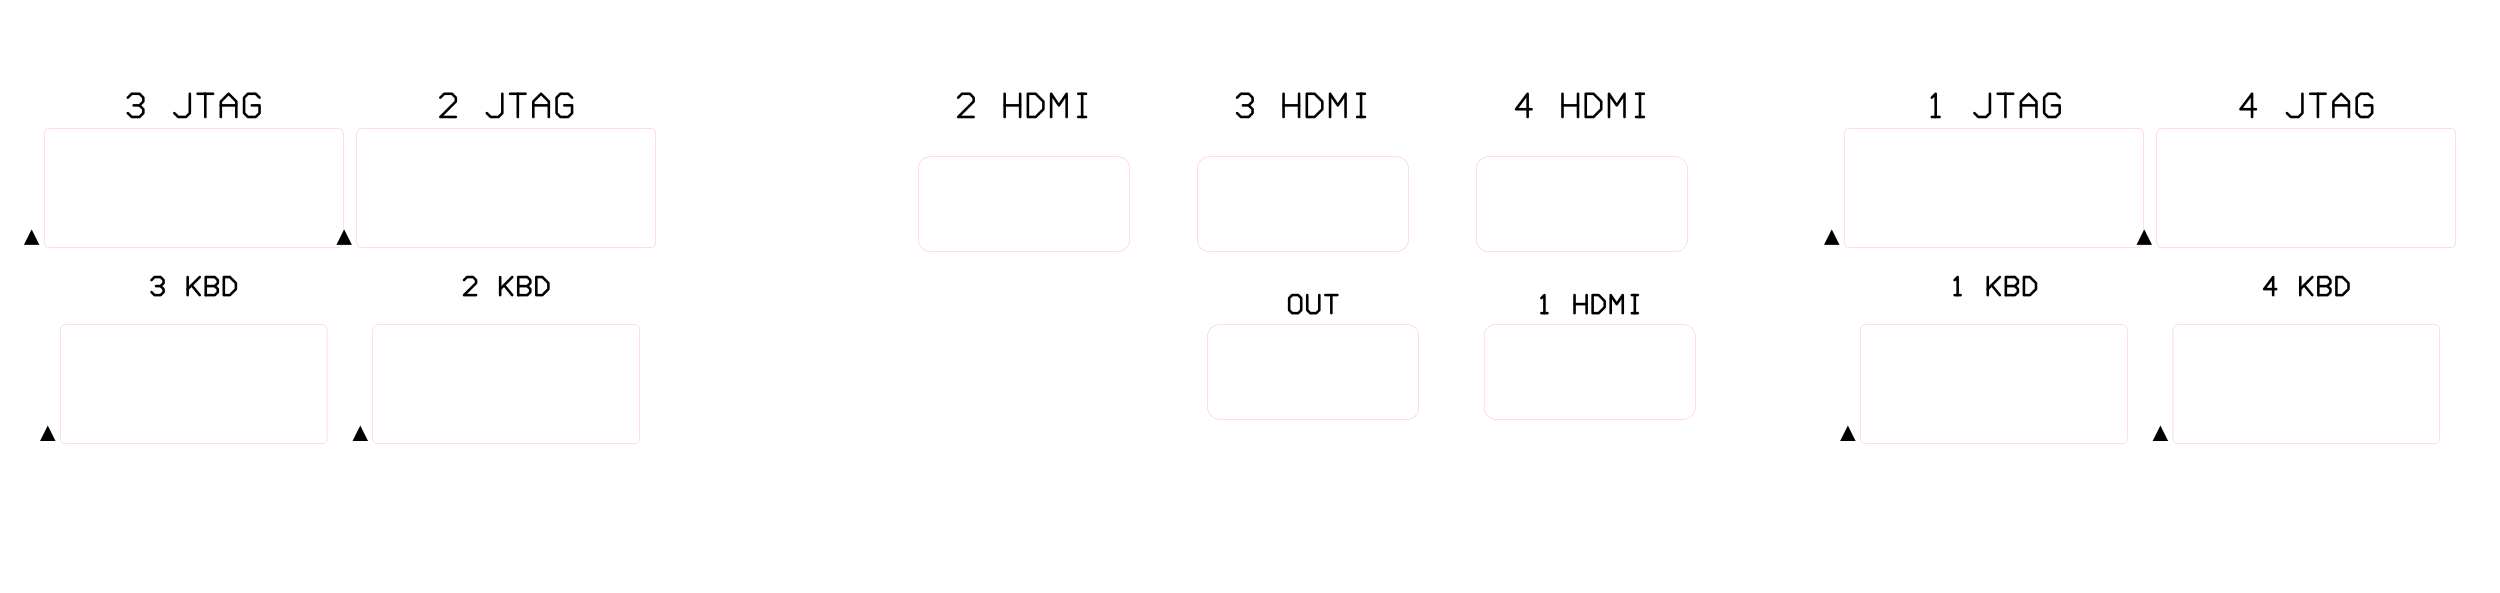
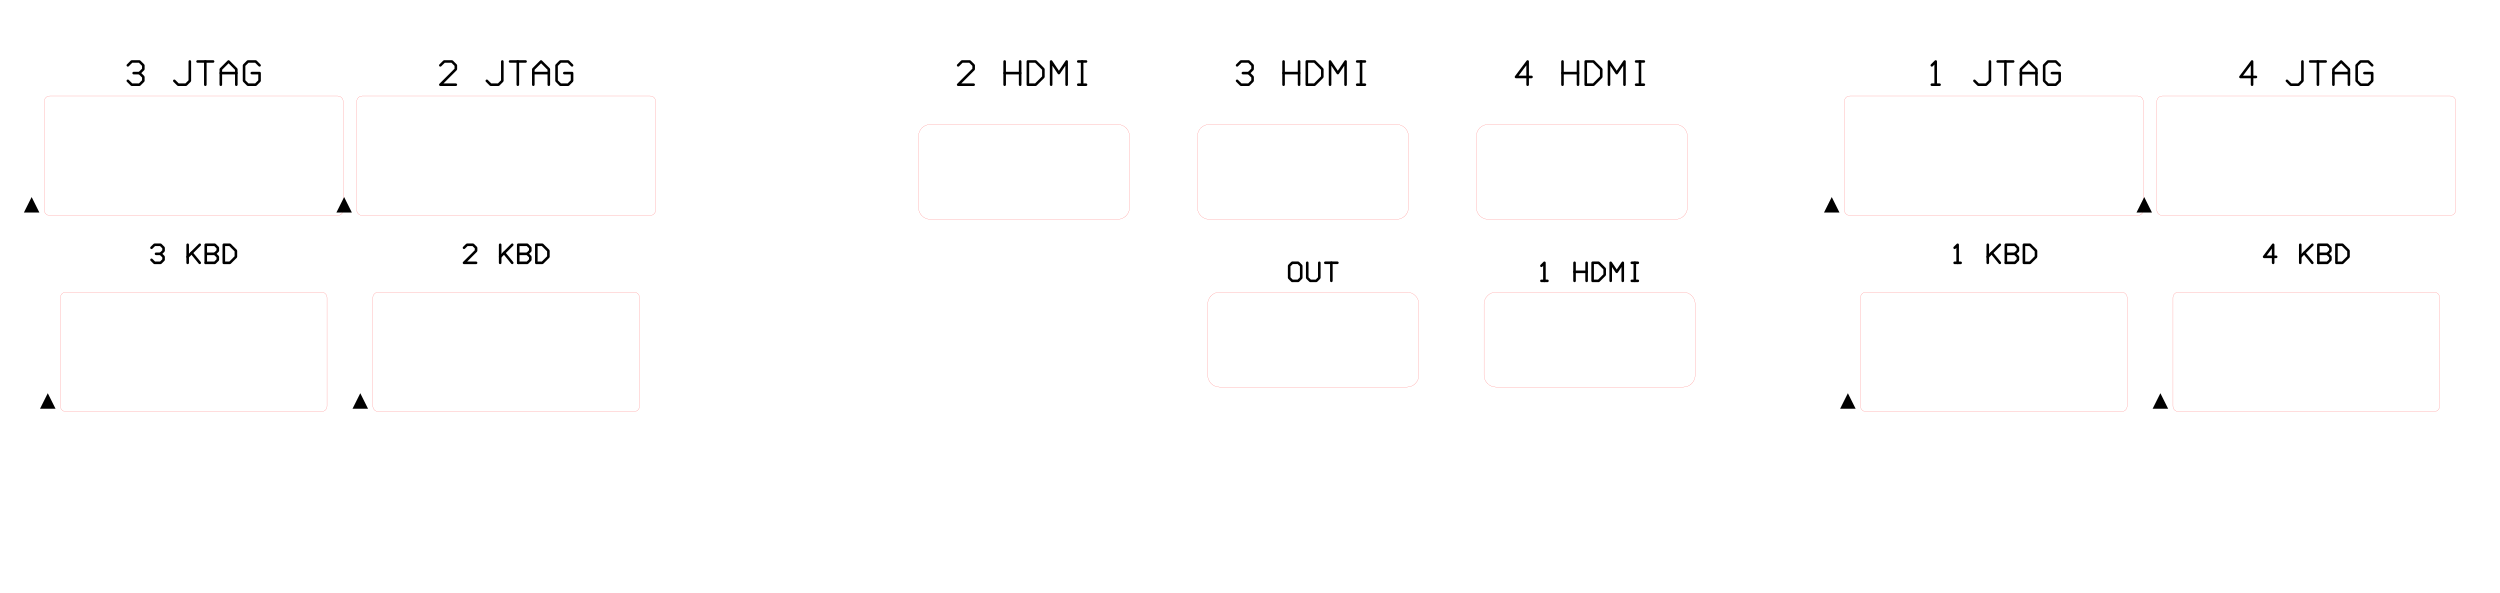
<svg xmlns="http://www.w3.org/2000/svg" width="193.600mm" height="45.900mm" viewBox="0 0 193.600 45.900" version="1.1">
  <g id="cut">
-     <path d="M 72.05,12.135 L 86.55,12.135 A 0.925,0.925 0 0 1 87.475,13.06 L 87.475,18.56 A 0.925,0.925 0 0 1 86.55,19.485 L 72.05,19.485 A 0.925,0.925 0 0 1 71.125,18.56 L 71.125,13.06 A 0.925,0.925 0 0 1 72.05,12.135 Z" style="fill:none;stroke:#ff0000;stroke-width:0.01" />
-     <path d="M 93.65,12.135 L 108.15,12.135 A 0.925,0.925 0 0 1 109.075,13.06 L 109.075,18.56 A 0.925,0.925 0 0 1 108.15,19.485 L 93.65,19.485 A 0.925,0.925 0 0 1 92.725,18.56 L 92.725,13.06 A 0.925,0.925 0 0 1 93.65,12.135 Z" style="fill:none;stroke:#ff0000;stroke-width:0.01" />
-     <path d="M 115.25,12.135 L 129.75,12.135 A 0.925,0.925 0 0 1 130.675,13.06 L 130.675,18.56 A 0.925,0.925 0 0 1 129.75,19.485 L 115.25,19.485 A 0.925,0.925 0 0 1 114.325,18.56 L 114.325,13.06 A 0.925,0.925 0 0 1 115.25,12.135 Z" style="fill:none;stroke:#ff0000;stroke-width:0.01" />
-     <path d="M 143.25,9.935 L 165.55,9.935 A 0.425,0.425 0 0 1 165.975,10.36 L 165.975,18.76 A 0.425,0.425 0 0 1 165.55,19.185 L 143.25,19.185 A 0.425,0.425 0 0 1 142.825,18.76 L 142.825,10.36 A 0.425,0.425 0 0 1 143.25,9.935 Z" style="fill:none;stroke:#ff0000;stroke-width:0.01" />
-     <path d="M 144.5,25.125 L 164.3,25.125 A 0.425,0.425 0 0 1 164.725,25.55 L 164.725,33.95 A 0.425,0.425 0 0 1 164.3,34.375 L 144.5,34.375 A 0.425,0.425 0 0 1 144.075,33.95 L 144.075,25.55 A 0.425,0.425 0 0 1 144.5,25.125 Z" style="fill:none;stroke:#ff0000;stroke-width:0.01" />
-     <path d="M 28.05,9.935 L 50.35,9.935 A 0.425,0.425 0 0 1 50.775,10.36 L 50.775,18.76 A 0.425,0.425 0 0 1 50.35,19.185 L 28.05,19.185 A 0.425,0.425 0 0 1 27.625,18.76 L 27.625,10.36 A 0.425,0.425 0 0 1 28.05,9.935 Z" style="fill:none;stroke:#ff0000;stroke-width:0.01" />
-     <path d="M 29.3,25.125 L 49.1,25.125 A 0.425,0.425 0 0 1 49.525,25.55 L 49.525,33.95 A 0.425,0.425 0 0 1 49.1,34.375 L 29.3,34.375 A 0.425,0.425 0 0 1 28.875,33.95 L 28.875,25.55 A 0.425,0.425 0 0 1 29.3,25.125 Z" style="fill:none;stroke:#ff0000;stroke-width:0.01" />
-     <path d="M 3.85,9.935 L 26.15,9.935 A 0.425,0.425 0 0 1 26.575,10.36 L 26.575,18.76 A 0.425,0.425 0 0 1 26.15,19.185 L 3.85,19.185 A 0.425,0.425 0 0 1 3.425,18.76 L 3.425,10.36 A 0.425,0.425 0 0 1 3.85,9.935 Z" style="fill:none;stroke:#ff0000;stroke-width:0.01" />
-     <path d="M 5.1,25.125 L 24.9,25.125 A 0.425,0.425 0 0 1 25.325,25.55 L 25.325,33.95 A 0.425,0.425 0 0 1 24.9,34.375 L 5.1,34.375 A 0.425,0.425 0 0 1 4.675,33.95 L 4.675,25.55 A 0.425,0.425 0 0 1 5.1,25.125 Z" style="fill:none;stroke:#ff0000;stroke-width:0.01" />
-     <path d="M 167.45,9.935 L 189.75,9.935 A 0.425,0.425 0 0 1 190.175,10.36 L 190.175,18.76 A 0.425,0.425 0 0 1 189.75,19.185 L 167.45,19.185 A 0.425,0.425 0 0 1 167.025,18.76 L 167.025,10.36 A 0.425,0.425 0 0 1 167.45,9.935 Z" style="fill:none;stroke:#ff0000;stroke-width:0.01" />
-     <path d="M 168.7,25.125 L 188.5,25.125 A 0.425,0.425 0 0 1 188.925,25.55 L 188.925,33.95 A 0.425,0.425 0 0 1 188.5,34.375 L 168.7,34.375 A 0.425,0.425 0 0 1 168.275,33.95 L 168.275,25.55 A 0.425,0.425 0 0 1 168.7,25.125 Z" style="fill:none;stroke:#ff0000;stroke-width:0.01" />
-     <path d="M 94.45,25.125 L 108.95,25.125 A 0.925,0.925 0 0 1 109.875,26.05 L 109.875,31.55 A 0.925,0.925 0 0 1 108.95,32.475 L 94.45,32.475 A 0.925,0.925 0 0 1 93.525,31.55 L 93.525,26.05 A 0.925,0.925 0 0 1 94.45,25.125 Z" style="fill:none;stroke:#ff0000;stroke-width:0.01" />
-     <path d="M 115.85,25.125 L 130.35,25.125 A 0.925,0.925 0 0 1 131.275,26.05 L 131.275,31.55 A 0.925,0.925 0 0 1 130.35,32.475 L 115.85,32.475 A 0.925,0.925 0 0 1 114.925,31.55 L 114.925,26.05 A 0.925,0.925 0 0 1 115.85,25.125 Z" style="fill:none;stroke:#ff0000;stroke-width:0.01" />
+     <path d="M 72.05,9.635 L 86.55,9.635 A 0.925,0.925 0 0 1 87.475,10.56 L 87.475,16.06 A 0.925,0.925 0 0 1 86.55,16.985 L 72.05,16.985 A 0.925,0.925 0 0 1 71.125,16.06 L 71.125,10.56 A 0.925,0.925 0 0 1 72.05,9.635 Z" style="fill:none;stroke:#ff0000;stroke-width:0.01" />
+     <path d="M 93.65,9.635 L 108.15,9.635 A 0.925,0.925 0 0 1 109.075,10.56 L 109.075,16.06 A 0.925,0.925 0 0 1 108.15,16.985 L 93.65,16.985 A 0.925,0.925 0 0 1 92.725,16.06 L 92.725,10.56 A 0.925,0.925 0 0 1 93.65,9.635 Z" style="fill:none;stroke:#ff0000;stroke-width:0.01" />
+     <path d="M 115.25,9.635 L 129.75,9.635 A 0.925,0.925 0 0 1 130.675,10.56 L 130.675,16.06 A 0.925,0.925 0 0 1 129.75,16.985 L 115.25,16.985 A 0.925,0.925 0 0 1 114.325,16.06 L 114.325,10.56 A 0.925,0.925 0 0 1 115.25,9.635 Z" style="fill:none;stroke:#ff0000;stroke-width:0.01" />
+     <path d="M 143.25,7.435 L 165.55,7.435 A 0.425,0.425 0 0 1 165.975,7.86 L 165.975,16.26 A 0.425,0.425 0 0 1 165.55,16.685 L 143.25,16.685 A 0.425,0.425 0 0 1 142.825,16.26 L 142.825,7.86 A 0.425,0.425 0 0 1 143.25,7.435 Z" style="fill:none;stroke:#ff0000;stroke-width:0.01" />
+     <path d="M 144.5,22.625 L 164.3,22.625 A 0.425,0.425 0 0 1 164.725,23.05 L 164.725,31.45 A 0.425,0.425 0 0 1 164.3,31.875 L 144.5,31.875 A 0.425,0.425 0 0 1 144.075,31.45 L 144.075,23.05 A 0.425,0.425 0 0 1 144.5,22.625 Z" style="fill:none;stroke:#ff0000;stroke-width:0.01" />
+     <path d="M 28.05,7.435 L 50.35,7.435 A 0.425,0.425 0 0 1 50.775,7.86 L 50.775,16.26 A 0.425,0.425 0 0 1 50.35,16.685 L 28.05,16.685 A 0.425,0.425 0 0 1 27.625,16.26 L 27.625,7.86 A 0.425,0.425 0 0 1 28.05,7.435 Z" style="fill:none;stroke:#ff0000;stroke-width:0.01" />
+     <path d="M 29.3,22.625 L 49.1,22.625 A 0.425,0.425 0 0 1 49.525,23.05 L 49.525,31.45 A 0.425,0.425 0 0 1 49.1,31.875 L 29.3,31.875 A 0.425,0.425 0 0 1 28.875,31.45 L 28.875,23.05 A 0.425,0.425 0 0 1 29.3,22.625 Z" style="fill:none;stroke:#ff0000;stroke-width:0.01" />
+     <path d="M 3.85,7.435 L 26.15,7.435 A 0.425,0.425 0 0 1 26.575,7.86 L 26.575,16.26 A 0.425,0.425 0 0 1 26.15,16.685 L 3.85,16.685 A 0.425,0.425 0 0 1 3.425,16.26 L 3.425,7.86 A 0.425,0.425 0 0 1 3.85,7.435 Z" style="fill:none;stroke:#ff0000;stroke-width:0.01" />
+     <path d="M 5.1,22.625 L 24.9,22.625 A 0.425,0.425 0 0 1 25.325,23.05 L 25.325,31.45 A 0.425,0.425 0 0 1 24.9,31.875 L 5.1,31.875 A 0.425,0.425 0 0 1 4.675,31.45 L 4.675,23.05 A 0.425,0.425 0 0 1 5.1,22.625 Z" style="fill:none;stroke:#ff0000;stroke-width:0.01" />
+     <path d="M 167.45,7.435 L 189.75,7.435 A 0.425,0.425 0 0 1 190.175,7.86 L 190.175,16.26 A 0.425,0.425 0 0 1 189.75,16.685 L 167.45,16.685 A 0.425,0.425 0 0 1 167.025,16.26 L 167.025,7.86 A 0.425,0.425 0 0 1 167.45,7.435 Z" style="fill:none;stroke:#ff0000;stroke-width:0.01" />
+     <path d="M 168.7,22.625 L 188.5,22.625 A 0.425,0.425 0 0 1 188.925,23.05 L 188.925,31.45 A 0.425,0.425 0 0 1 188.5,31.875 L 168.7,31.875 A 0.425,0.425 0 0 1 168.275,31.45 L 168.275,23.05 A 0.425,0.425 0 0 1 168.7,22.625 Z" style="fill:none;stroke:#ff0000;stroke-width:0.01" />
+     <path d="M 94.45,22.625 L 108.95,22.625 A 0.925,0.925 0 0 1 109.875,23.55 L 109.875,29.05 A 0.925,0.925 0 0 1 108.95,29.975 L 94.45,29.975 A 0.925,0.925 0 0 1 93.525,29.05 L 93.525,23.55 A 0.925,0.925 0 0 1 94.45,22.625 Z" style="fill:none;stroke:#ff0000;stroke-width:0.01" />
+     <path d="M 115.85,22.625 L 130.35,22.625 A 0.925,0.925 0 0 1 131.275,23.55 L 131.275,29.05 A 0.925,0.925 0 0 1 130.35,29.975 L 115.85,29.975 A 0.925,0.925 0 0 1 114.925,29.05 L 114.925,23.55 A 0.925,0.925 0 0 1 115.85,22.625 Z" style="fill:none;stroke:#ff0000;stroke-width:0.01" />
  </g>
  <g id="engrave">
-     <path d="M 74.2,7.56 L 74.5,7.26 L 75.1,7.26 L 75.4,7.56 L 75.4,7.86 L 74.2,9.06 L 75.4,9.06" style="fill:none;stroke:#000000;stroke-width:0.2;stroke-linecap:round;stroke-linejoin:round" />
-     <path d="M 77.8,9.06 L 77.8,7.26" style="fill:none;stroke:#000000;stroke-width:0.2;stroke-linecap:round;stroke-linejoin:round" />
-     <path d="M 79,9.06 L 79,7.26" style="fill:none;stroke:#000000;stroke-width:0.2;stroke-linecap:round;stroke-linejoin:round" />
-     <path d="M 77.8,8.16 L 79,8.16" style="fill:none;stroke:#000000;stroke-width:0.2;stroke-linecap:round;stroke-linejoin:round" />
-     <path d="M 79.6,9.06 L 79.6,7.26 L 80.2,7.26 L 80.8,7.86 L 80.8,8.46 L 80.2,9.06 L 79.6,9.06" style="fill:none;stroke:#000000;stroke-width:0.2;stroke-linecap:round;stroke-linejoin:round" />
-     <path d="M 81.4,9.06 L 81.4,7.26 L 82,8.16 L 82.6,7.26 L 82.6,9.06" style="fill:none;stroke:#000000;stroke-width:0.2;stroke-linecap:round;stroke-linejoin:round" />
-     <path d="M 83.5,7.26 L 84.1,7.26" style="fill:none;stroke:#000000;stroke-width:0.2;stroke-linecap:round;stroke-linejoin:round" />
-     <path d="M 83.8,7.26 L 83.8,9.06" style="fill:none;stroke:#000000;stroke-width:0.2;stroke-linecap:round;stroke-linejoin:round" />
-     <path d="M 83.5,9.06 L 84.1,9.06" style="fill:none;stroke:#000000;stroke-width:0.2;stroke-linecap:round;stroke-linejoin:round" />
-     <path d="M 95.8,7.56 L 96.1,7.26 L 96.7,7.26 L 97,7.56 L 97,7.86 L 96.7,8.16 L 97,8.46 L 97,8.76 L 96.7,9.06 L 96.1,9.06 L 95.8,8.76" style="fill:none;stroke:#000000;stroke-width:0.2;stroke-linecap:round;stroke-linejoin:round" />
-     <path d="M 96.25,8.16 L 96.7,8.16" style="fill:none;stroke:#000000;stroke-width:0.2;stroke-linecap:round;stroke-linejoin:round" />
-     <path d="M 99.4,9.06 L 99.4,7.26" style="fill:none;stroke:#000000;stroke-width:0.2;stroke-linecap:round;stroke-linejoin:round" />
-     <path d="M 100.6,9.06 L 100.6,7.26" style="fill:none;stroke:#000000;stroke-width:0.2;stroke-linecap:round;stroke-linejoin:round" />
-     <path d="M 99.4,8.16 L 100.6,8.16" style="fill:none;stroke:#000000;stroke-width:0.2;stroke-linecap:round;stroke-linejoin:round" />
-     <path d="M 101.2,9.06 L 101.2,7.26 L 101.8,7.26 L 102.4,7.86 L 102.4,8.46 L 101.8,9.06 L 101.2,9.06" style="fill:none;stroke:#000000;stroke-width:0.2;stroke-linecap:round;stroke-linejoin:round" />
-     <path d="M 103,9.06 L 103,7.26 L 103.6,8.16 L 104.2,7.26 L 104.2,9.06" style="fill:none;stroke:#000000;stroke-width:0.2;stroke-linecap:round;stroke-linejoin:round" />
-     <path d="M 105.1,7.26 L 105.7,7.26" style="fill:none;stroke:#000000;stroke-width:0.2;stroke-linecap:round;stroke-linejoin:round" />
-     <path d="M 105.4,7.26 L 105.4,9.06" style="fill:none;stroke:#000000;stroke-width:0.2;stroke-linecap:round;stroke-linejoin:round" />
-     <path d="M 105.1,9.06 L 105.7,9.06" style="fill:none;stroke:#000000;stroke-width:0.2;stroke-linecap:round;stroke-linejoin:round" />
-     <path d="M 118.3,9.06 L 118.3,7.26 L 117.4,8.46 L 118.6,8.46" style="fill:none;stroke:#000000;stroke-width:0.2;stroke-linecap:round;stroke-linejoin:round" />
-     <path d="M 121,9.06 L 121,7.26" style="fill:none;stroke:#000000;stroke-width:0.2;stroke-linecap:round;stroke-linejoin:round" />
-     <path d="M 122.2,9.06 L 122.2,7.26" style="fill:none;stroke:#000000;stroke-width:0.2;stroke-linecap:round;stroke-linejoin:round" />
-     <path d="M 121,8.16 L 122.2,8.16" style="fill:none;stroke:#000000;stroke-width:0.2;stroke-linecap:round;stroke-linejoin:round" />
-     <path d="M 122.8,9.06 L 122.8,7.26 L 123.4,7.26 L 124,7.86 L 124,8.46 L 123.4,9.06 L 122.8,9.06" style="fill:none;stroke:#000000;stroke-width:0.2;stroke-linecap:round;stroke-linejoin:round" />
-     <path d="M 124.6,9.06 L 124.6,7.26 L 125.2,8.16 L 125.8,7.26 L 125.8,9.06" style="fill:none;stroke:#000000;stroke-width:0.2;stroke-linecap:round;stroke-linejoin:round" />
-     <path d="M 126.7,7.26 L 127.3,7.26" style="fill:none;stroke:#000000;stroke-width:0.2;stroke-linecap:round;stroke-linejoin:round" />
-     <path d="M 127,7.26 L 127,9.06" style="fill:none;stroke:#000000;stroke-width:0.2;stroke-linecap:round;stroke-linejoin:round" />
-     <path d="M 126.7,9.06 L 127.3,9.06" style="fill:none;stroke:#000000;stroke-width:0.2;stroke-linecap:round;stroke-linejoin:round" />
-     <path d="M 141.25,18.96 L 142.45,18.96 L 141.85,17.76 Z" style="fill:#000000;stroke:none" />
-     <path d="M 149.6,7.56 L 149.9,7.26 L 149.9,9.06" style="fill:none;stroke:#000000;stroke-width:0.2;stroke-linecap:round;stroke-linejoin:round" />
-     <path d="M 149.6,9.06 L 150.2,9.06" style="fill:none;stroke:#000000;stroke-width:0.2;stroke-linecap:round;stroke-linejoin:round" />
-     <path d="M 154.1,7.26 L 154.1,8.76 L 153.8,9.06 L 153.2,9.06 L 152.9,8.76" style="fill:none;stroke:#000000;stroke-width:0.2;stroke-linecap:round;stroke-linejoin:round" />
-     <path d="M 154.7,7.26 L 155.9,7.26" style="fill:none;stroke:#000000;stroke-width:0.2;stroke-linecap:round;stroke-linejoin:round" />
-     <path d="M 155.3,7.26 L 155.3,9.06" style="fill:none;stroke:#000000;stroke-width:0.2;stroke-linecap:round;stroke-linejoin:round" />
-     <path d="M 156.5,9.06 L 156.5,7.86 L 157.1,7.26 L 157.7,7.86 L 157.7,9.06" style="fill:none;stroke:#000000;stroke-width:0.2;stroke-linecap:round;stroke-linejoin:round" />
-     <path d="M 156.5,8.16 L 157.7,8.16" style="fill:none;stroke:#000000;stroke-width:0.2;stroke-linecap:round;stroke-linejoin:round" />
-     <path d="M 159.5,7.56 L 159.2,7.26 L 158.6,7.26 L 158.3,7.56 L 158.3,8.76 L 158.6,9.06 L 159.2,9.06 L 159.5,8.76 L 159.5,8.16 L 158.9,8.16" style="fill:none;stroke:#000000;stroke-width:0.2;stroke-linecap:round;stroke-linejoin:round" />
-     <path d="M 142.5,34.15 L 143.7,34.15 L 143.1,32.95 Z" style="fill:#000000;stroke:none" />
-     <path d="M 151.367,21.688 L 151.6,21.455 L 151.6,22.855" style="fill:none;stroke:#000000;stroke-width:0.2;stroke-linecap:round;stroke-linejoin:round" />
-     <path d="M 151.367,22.855 L 151.833,22.855" style="fill:none;stroke:#000000;stroke-width:0.2;stroke-linecap:round;stroke-linejoin:round" />
-     <path d="M 153.933,22.855 L 153.933,21.455" style="fill:none;stroke:#000000;stroke-width:0.2;stroke-linecap:round;stroke-linejoin:round" />
-     <path d="M 154.867,21.455 L 153.933,22.388" style="fill:none;stroke:#000000;stroke-width:0.2;stroke-linecap:round;stroke-linejoin:round" />
-     <path d="M 154.237,22.085 L 154.867,22.855" style="fill:none;stroke:#000000;stroke-width:0.2;stroke-linecap:round;stroke-linejoin:round" />
-     <path d="M 155.333,22.855 L 155.333,21.455 L 156.033,21.455 L 156.267,21.688 L 156.267,21.922 L 156.033,22.155 L 155.333,22.155" style="fill:none;stroke:#000000;stroke-width:0.2;stroke-linecap:round;stroke-linejoin:round" />
-     <path d="M 156.033,22.155 L 156.267,22.388 L 156.267,22.622 L 156.033,22.855 L 155.333,22.855" style="fill:none;stroke:#000000;stroke-width:0.2;stroke-linecap:round;stroke-linejoin:round" />
-     <path d="M 156.733,22.855 L 156.733,21.455 L 157.2,21.455 L 157.667,21.922 L 157.667,22.388 L 157.2,22.855 L 156.733,22.855" style="fill:none;stroke:#000000;stroke-width:0.2;stroke-linecap:round;stroke-linejoin:round" />
-     <path d="M 26.05,18.96 L 27.25,18.96 L 26.65,17.76 Z" style="fill:#000000;stroke:none" />
-     <path d="M 34.1,7.56 L 34.4,7.26 L 35,7.26 L 35.3,7.56 L 35.3,7.86 L 34.1,9.06 L 35.3,9.06" style="fill:none;stroke:#000000;stroke-width:0.2;stroke-linecap:round;stroke-linejoin:round" />
-     <path d="M 38.9,7.26 L 38.9,8.76 L 38.6,9.06 L 38,9.06 L 37.7,8.76" style="fill:none;stroke:#000000;stroke-width:0.2;stroke-linecap:round;stroke-linejoin:round" />
-     <path d="M 39.5,7.26 L 40.7,7.26" style="fill:none;stroke:#000000;stroke-width:0.2;stroke-linecap:round;stroke-linejoin:round" />
-     <path d="M 40.1,7.26 L 40.1,9.06" style="fill:none;stroke:#000000;stroke-width:0.2;stroke-linecap:round;stroke-linejoin:round" />
-     <path d="M 41.3,9.06 L 41.3,7.86 L 41.9,7.26 L 42.5,7.86 L 42.5,9.06" style="fill:none;stroke:#000000;stroke-width:0.2;stroke-linecap:round;stroke-linejoin:round" />
-     <path d="M 41.3,8.16 L 42.5,8.16" style="fill:none;stroke:#000000;stroke-width:0.2;stroke-linecap:round;stroke-linejoin:round" />
-     <path d="M 44.3,7.56 L 44,7.26 L 43.4,7.26 L 43.1,7.56 L 43.1,8.76 L 43.4,9.06 L 44,9.06 L 44.3,8.76 L 44.3,8.16 L 43.7,8.16" style="fill:none;stroke:#000000;stroke-width:0.2;stroke-linecap:round;stroke-linejoin:round" />
-     <path d="M 27.3,34.15 L 28.5,34.15 L 27.9,32.95 Z" style="fill:#000000;stroke:none" />
-     <path d="M 35.933,21.688 L 36.167,21.455 L 36.633,21.455 L 36.867,21.688 L 36.867,21.922 L 35.933,22.855 L 36.867,22.855" style="fill:none;stroke:#000000;stroke-width:0.2;stroke-linecap:round;stroke-linejoin:round" />
-     <path d="M 38.733,22.855 L 38.733,21.455" style="fill:none;stroke:#000000;stroke-width:0.2;stroke-linecap:round;stroke-linejoin:round" />
-     <path d="M 39.667,21.455 L 38.733,22.388" style="fill:none;stroke:#000000;stroke-width:0.2;stroke-linecap:round;stroke-linejoin:round" />
-     <path d="M 39.037,22.085 L 39.667,22.855" style="fill:none;stroke:#000000;stroke-width:0.2;stroke-linecap:round;stroke-linejoin:round" />
-     <path d="M 40.133,22.855 L 40.133,21.455 L 40.833,21.455 L 41.067,21.688 L 41.067,21.922 L 40.833,22.155 L 40.133,22.155" style="fill:none;stroke:#000000;stroke-width:0.2;stroke-linecap:round;stroke-linejoin:round" />
-     <path d="M 40.833,22.155 L 41.067,22.388 L 41.067,22.622 L 40.833,22.855 L 40.133,22.855" style="fill:none;stroke:#000000;stroke-width:0.2;stroke-linecap:round;stroke-linejoin:round" />
-     <path d="M 41.533,22.855 L 41.533,21.455 L 42,21.455 L 42.467,21.922 L 42.467,22.388 L 42,22.855 L 41.533,22.855" style="fill:none;stroke:#000000;stroke-width:0.2;stroke-linecap:round;stroke-linejoin:round" />
-     <path d="M 1.85,18.96 L 3.05,18.96 L 2.45,17.76 Z" style="fill:#000000;stroke:none" />
-     <path d="M 9.9,7.56 L 10.2,7.26 L 10.8,7.26 L 11.1,7.56 L 11.1,7.86 L 10.8,8.16 L 11.1,8.46 L 11.1,8.76 L 10.8,9.06 L 10.2,9.06 L 9.9,8.76" style="fill:none;stroke:#000000;stroke-width:0.2;stroke-linecap:round;stroke-linejoin:round" />
-     <path d="M 10.35,8.16 L 10.8,8.16" style="fill:none;stroke:#000000;stroke-width:0.2;stroke-linecap:round;stroke-linejoin:round" />
-     <path d="M 14.7,7.26 L 14.7,8.76 L 14.4,9.06 L 13.8,9.06 L 13.5,8.76" style="fill:none;stroke:#000000;stroke-width:0.2;stroke-linecap:round;stroke-linejoin:round" />
-     <path d="M 15.3,7.26 L 16.5,7.26" style="fill:none;stroke:#000000;stroke-width:0.2;stroke-linecap:round;stroke-linejoin:round" />
-     <path d="M 15.9,7.26 L 15.9,9.06" style="fill:none;stroke:#000000;stroke-width:0.2;stroke-linecap:round;stroke-linejoin:round" />
-     <path d="M 17.1,9.06 L 17.1,7.86 L 17.7,7.26 L 18.3,7.86 L 18.3,9.06" style="fill:none;stroke:#000000;stroke-width:0.2;stroke-linecap:round;stroke-linejoin:round" />
-     <path d="M 17.1,8.16 L 18.3,8.16" style="fill:none;stroke:#000000;stroke-width:0.2;stroke-linecap:round;stroke-linejoin:round" />
-     <path d="M 20.1,7.56 L 19.8,7.26 L 19.2,7.26 L 18.9,7.56 L 18.9,8.76 L 19.2,9.06 L 19.8,9.06 L 20.1,8.76 L 20.1,8.16 L 19.5,8.16" style="fill:none;stroke:#000000;stroke-width:0.2;stroke-linecap:round;stroke-linejoin:round" />
-     <path d="M 3.1,34.15 L 4.3,34.15 L 3.7,32.95 Z" style="fill:#000000;stroke:none" />
-     <path d="M 11.733,21.688 L 11.967,21.455 L 12.433,21.455 L 12.667,21.688 L 12.667,21.922 L 12.433,22.155 L 12.667,22.388 L 12.667,22.622 L 12.433,22.855 L 11.967,22.855 L 11.733,22.622" style="fill:none;stroke:#000000;stroke-width:0.2;stroke-linecap:round;stroke-linejoin:round" />
-     <path d="M 12.083,22.155 L 12.433,22.155" style="fill:none;stroke:#000000;stroke-width:0.2;stroke-linecap:round;stroke-linejoin:round" />
-     <path d="M 14.533,22.855 L 14.533,21.455" style="fill:none;stroke:#000000;stroke-width:0.2;stroke-linecap:round;stroke-linejoin:round" />
-     <path d="M 15.467,21.455 L 14.533,22.388" style="fill:none;stroke:#000000;stroke-width:0.2;stroke-linecap:round;stroke-linejoin:round" />
-     <path d="M 14.837,22.085 L 15.467,22.855" style="fill:none;stroke:#000000;stroke-width:0.2;stroke-linecap:round;stroke-linejoin:round" />
-     <path d="M 15.933,22.855 L 15.933,21.455 L 16.633,21.455 L 16.867,21.688 L 16.867,21.922 L 16.633,22.155 L 15.933,22.155" style="fill:none;stroke:#000000;stroke-width:0.2;stroke-linecap:round;stroke-linejoin:round" />
-     <path d="M 16.633,22.155 L 16.867,22.388 L 16.867,22.622 L 16.633,22.855 L 15.933,22.855" style="fill:none;stroke:#000000;stroke-width:0.2;stroke-linecap:round;stroke-linejoin:round" />
-     <path d="M 17.333,22.855 L 17.333,21.455 L 17.8,21.455 L 18.267,21.922 L 18.267,22.388 L 17.8,22.855 L 17.333,22.855" style="fill:none;stroke:#000000;stroke-width:0.2;stroke-linecap:round;stroke-linejoin:round" />
-     <path d="M 165.45,18.96 L 166.65,18.96 L 166.05,17.76 Z" style="fill:#000000;stroke:none" />
-     <path d="M 174.4,9.06 L 174.4,7.26 L 173.5,8.46 L 174.7,8.46" style="fill:none;stroke:#000000;stroke-width:0.2;stroke-linecap:round;stroke-linejoin:round" />
-     <path d="M 178.3,7.26 L 178.3,8.76 L 178,9.06 L 177.4,9.06 L 177.1,8.76" style="fill:none;stroke:#000000;stroke-width:0.2;stroke-linecap:round;stroke-linejoin:round" />
-     <path d="M 178.9,7.26 L 180.1,7.26" style="fill:none;stroke:#000000;stroke-width:0.2;stroke-linecap:round;stroke-linejoin:round" />
-     <path d="M 179.5,7.26 L 179.5,9.06" style="fill:none;stroke:#000000;stroke-width:0.2;stroke-linecap:round;stroke-linejoin:round" />
-     <path d="M 180.7,9.06 L 180.7,7.86 L 181.3,7.26 L 181.9,7.86 L 181.9,9.06" style="fill:none;stroke:#000000;stroke-width:0.2;stroke-linecap:round;stroke-linejoin:round" />
-     <path d="M 180.7,8.16 L 181.9,8.16" style="fill:none;stroke:#000000;stroke-width:0.2;stroke-linecap:round;stroke-linejoin:round" />
-     <path d="M 183.7,7.56 L 183.4,7.26 L 182.8,7.26 L 182.5,7.56 L 182.5,8.76 L 182.8,9.06 L 183.4,9.06 L 183.7,8.76 L 183.7,8.16 L 183.1,8.16" style="fill:none;stroke:#000000;stroke-width:0.2;stroke-linecap:round;stroke-linejoin:round" />
-     <path d="M 166.7,34.15 L 167.9,34.15 L 167.3,32.95 Z" style="fill:#000000;stroke:none" />
-     <path d="M 176.033,22.855 L 176.033,21.455 L 175.333,22.388 L 176.267,22.388" style="fill:none;stroke:#000000;stroke-width:0.2;stroke-linecap:round;stroke-linejoin:round" />
-     <path d="M 178.133,22.855 L 178.133,21.455" style="fill:none;stroke:#000000;stroke-width:0.2;stroke-linecap:round;stroke-linejoin:round" />
-     <path d="M 179.067,21.455 L 178.133,22.388" style="fill:none;stroke:#000000;stroke-width:0.2;stroke-linecap:round;stroke-linejoin:round" />
-     <path d="M 178.437,22.085 L 179.067,22.855" style="fill:none;stroke:#000000;stroke-width:0.2;stroke-linecap:round;stroke-linejoin:round" />
-     <path d="M 179.533,22.855 L 179.533,21.455 L 180.233,21.455 L 180.467,21.688 L 180.467,21.922 L 180.233,22.155 L 179.533,22.155" style="fill:none;stroke:#000000;stroke-width:0.2;stroke-linecap:round;stroke-linejoin:round" />
-     <path d="M 180.233,22.155 L 180.467,22.388 L 180.467,22.622 L 180.233,22.855 L 179.533,22.855" style="fill:none;stroke:#000000;stroke-width:0.2;stroke-linecap:round;stroke-linejoin:round" />
-     <path d="M 180.933,22.855 L 180.933,21.455 L 181.4,21.455 L 181.867,21.922 L 181.867,22.388 L 181.4,22.855 L 180.933,22.855" style="fill:none;stroke:#000000;stroke-width:0.2;stroke-linecap:round;stroke-linejoin:round" />
-     <path d="M 100.067,24.25 L 99.833,24.017 L 99.833,23.083 L 100.067,22.85 L 100.533,22.85 L 100.767,23.083 L 100.767,24.017 L 100.533,24.25 L 100.067,24.25" style="fill:none;stroke:#000000;stroke-width:0.2;stroke-linecap:round;stroke-linejoin:round" />
-     <path d="M 101.233,22.85 L 101.233,24.017 L 101.467,24.25 L 101.933,24.25 L 102.167,24.017 L 102.167,22.85" style="fill:none;stroke:#000000;stroke-width:0.2;stroke-linecap:round;stroke-linejoin:round" />
-     <path d="M 102.633,22.85 L 103.567,22.85" style="fill:none;stroke:#000000;stroke-width:0.2;stroke-linecap:round;stroke-linejoin:round" />
-     <path d="M 103.1,22.85 L 103.1,24.25" style="fill:none;stroke:#000000;stroke-width:0.2;stroke-linecap:round;stroke-linejoin:round" />
-     <path d="M 119.367,23.083 L 119.6,22.85 L 119.6,24.25" style="fill:none;stroke:#000000;stroke-width:0.2;stroke-linecap:round;stroke-linejoin:round" />
-     <path d="M 119.367,24.25 L 119.833,24.25" style="fill:none;stroke:#000000;stroke-width:0.2;stroke-linecap:round;stroke-linejoin:round" />
-     <path d="M 121.933,24.25 L 121.933,22.85" style="fill:none;stroke:#000000;stroke-width:0.2;stroke-linecap:round;stroke-linejoin:round" />
-     <path d="M 122.867,24.25 L 122.867,22.85" style="fill:none;stroke:#000000;stroke-width:0.2;stroke-linecap:round;stroke-linejoin:round" />
-     <path d="M 121.933,23.55 L 122.867,23.55" style="fill:none;stroke:#000000;stroke-width:0.2;stroke-linecap:round;stroke-linejoin:round" />
-     <path d="M 123.333,24.25 L 123.333,22.85 L 123.8,22.85 L 124.267,23.317 L 124.267,23.783 L 123.8,24.25 L 123.333,24.25" style="fill:none;stroke:#000000;stroke-width:0.2;stroke-linecap:round;stroke-linejoin:round" />
-     <path d="M 124.733,24.25 L 124.733,22.85 L 125.2,23.55 L 125.667,22.85 L 125.667,24.25" style="fill:none;stroke:#000000;stroke-width:0.2;stroke-linecap:round;stroke-linejoin:round" />
-     <path d="M 126.367,22.85 L 126.833,22.85" style="fill:none;stroke:#000000;stroke-width:0.2;stroke-linecap:round;stroke-linejoin:round" />
-     <path d="M 126.6,22.85 L 126.6,24.25" style="fill:none;stroke:#000000;stroke-width:0.2;stroke-linecap:round;stroke-linejoin:round" />
-     <path d="M 126.367,24.25 L 126.833,24.25" style="fill:none;stroke:#000000;stroke-width:0.2;stroke-linecap:round;stroke-linejoin:round" />
+     <path d="M 74.2,5.06 L 74.5,4.76 L 75.1,4.76 L 75.4,5.06 L 75.4,5.36 L 74.2,6.56 L 75.4,6.56" style="fill:none;stroke:#000000;stroke-width:0.2;stroke-linecap:round;stroke-linejoin:round" />
+     <path d="M 77.8,6.56 L 77.8,4.76" style="fill:none;stroke:#000000;stroke-width:0.2;stroke-linecap:round;stroke-linejoin:round" />
+     <path d="M 79,6.56 L 79,4.76" style="fill:none;stroke:#000000;stroke-width:0.2;stroke-linecap:round;stroke-linejoin:round" />
+     <path d="M 77.8,5.66 L 79,5.66" style="fill:none;stroke:#000000;stroke-width:0.2;stroke-linecap:round;stroke-linejoin:round" />
+     <path d="M 79.6,6.56 L 79.6,4.76 L 80.2,4.76 L 80.8,5.36 L 80.8,5.96 L 80.2,6.56 L 79.6,6.56" style="fill:none;stroke:#000000;stroke-width:0.2;stroke-linecap:round;stroke-linejoin:round" />
+     <path d="M 81.4,6.56 L 81.4,4.76 L 82,5.66 L 82.6,4.76 L 82.6,6.56" style="fill:none;stroke:#000000;stroke-width:0.2;stroke-linecap:round;stroke-linejoin:round" />
+     <path d="M 83.5,4.76 L 84.1,4.76" style="fill:none;stroke:#000000;stroke-width:0.2;stroke-linecap:round;stroke-linejoin:round" />
+     <path d="M 83.8,4.76 L 83.8,6.56" style="fill:none;stroke:#000000;stroke-width:0.2;stroke-linecap:round;stroke-linejoin:round" />
+     <path d="M 83.5,6.56 L 84.1,6.56" style="fill:none;stroke:#000000;stroke-width:0.2;stroke-linecap:round;stroke-linejoin:round" />
+     <path d="M 95.8,5.06 L 96.1,4.76 L 96.7,4.76 L 97,5.06 L 97,5.36 L 96.7,5.66 L 97,5.96 L 97,6.26 L 96.7,6.56 L 96.1,6.56 L 95.8,6.26" style="fill:none;stroke:#000000;stroke-width:0.2;stroke-linecap:round;stroke-linejoin:round" />
+     <path d="M 96.25,5.66 L 96.7,5.66" style="fill:none;stroke:#000000;stroke-width:0.2;stroke-linecap:round;stroke-linejoin:round" />
+     <path d="M 99.4,6.56 L 99.4,4.76" style="fill:none;stroke:#000000;stroke-width:0.2;stroke-linecap:round;stroke-linejoin:round" />
+     <path d="M 100.6,6.56 L 100.6,4.76" style="fill:none;stroke:#000000;stroke-width:0.2;stroke-linecap:round;stroke-linejoin:round" />
+     <path d="M 99.4,5.66 L 100.6,5.66" style="fill:none;stroke:#000000;stroke-width:0.2;stroke-linecap:round;stroke-linejoin:round" />
+     <path d="M 101.2,6.56 L 101.2,4.76 L 101.8,4.76 L 102.4,5.36 L 102.4,5.96 L 101.8,6.56 L 101.2,6.56" style="fill:none;stroke:#000000;stroke-width:0.2;stroke-linecap:round;stroke-linejoin:round" />
+     <path d="M 103,6.56 L 103,4.76 L 103.6,5.66 L 104.2,4.76 L 104.2,6.56" style="fill:none;stroke:#000000;stroke-width:0.2;stroke-linecap:round;stroke-linejoin:round" />
+     <path d="M 105.1,4.76 L 105.7,4.76" style="fill:none;stroke:#000000;stroke-width:0.2;stroke-linecap:round;stroke-linejoin:round" />
+     <path d="M 105.4,4.76 L 105.4,6.56" style="fill:none;stroke:#000000;stroke-width:0.2;stroke-linecap:round;stroke-linejoin:round" />
+     <path d="M 105.1,6.56 L 105.7,6.56" style="fill:none;stroke:#000000;stroke-width:0.2;stroke-linecap:round;stroke-linejoin:round" />
+     <path d="M 118.3,6.56 L 118.3,4.76 L 117.4,5.96 L 118.6,5.96" style="fill:none;stroke:#000000;stroke-width:0.2;stroke-linecap:round;stroke-linejoin:round" />
+     <path d="M 121,6.56 L 121,4.76" style="fill:none;stroke:#000000;stroke-width:0.2;stroke-linecap:round;stroke-linejoin:round" />
+     <path d="M 122.2,6.56 L 122.2,4.76" style="fill:none;stroke:#000000;stroke-width:0.2;stroke-linecap:round;stroke-linejoin:round" />
+     <path d="M 121,5.66 L 122.2,5.66" style="fill:none;stroke:#000000;stroke-width:0.2;stroke-linecap:round;stroke-linejoin:round" />
+     <path d="M 122.8,6.56 L 122.8,4.76 L 123.4,4.76 L 124,5.36 L 124,5.96 L 123.4,6.56 L 122.8,6.56" style="fill:none;stroke:#000000;stroke-width:0.2;stroke-linecap:round;stroke-linejoin:round" />
+     <path d="M 124.6,6.56 L 124.6,4.76 L 125.2,5.66 L 125.8,4.76 L 125.8,6.56" style="fill:none;stroke:#000000;stroke-width:0.2;stroke-linecap:round;stroke-linejoin:round" />
+     <path d="M 126.7,4.76 L 127.3,4.76" style="fill:none;stroke:#000000;stroke-width:0.2;stroke-linecap:round;stroke-linejoin:round" />
+     <path d="M 127,4.76 L 127,6.56" style="fill:none;stroke:#000000;stroke-width:0.2;stroke-linecap:round;stroke-linejoin:round" />
+     <path d="M 126.7,6.56 L 127.3,6.56" style="fill:none;stroke:#000000;stroke-width:0.2;stroke-linecap:round;stroke-linejoin:round" />
+     <path d="M 141.25,16.46 L 142.45,16.46 L 141.85,15.26 Z" style="fill:#000000;stroke:none" />
+     <path d="M 149.6,5.06 L 149.9,4.76 L 149.9,6.56" style="fill:none;stroke:#000000;stroke-width:0.2;stroke-linecap:round;stroke-linejoin:round" />
+     <path d="M 149.6,6.56 L 150.2,6.56" style="fill:none;stroke:#000000;stroke-width:0.2;stroke-linecap:round;stroke-linejoin:round" />
+     <path d="M 154.1,4.76 L 154.1,6.26 L 153.8,6.56 L 153.2,6.56 L 152.9,6.26" style="fill:none;stroke:#000000;stroke-width:0.2;stroke-linecap:round;stroke-linejoin:round" />
+     <path d="M 154.7,4.76 L 155.9,4.76" style="fill:none;stroke:#000000;stroke-width:0.2;stroke-linecap:round;stroke-linejoin:round" />
+     <path d="M 155.3,4.76 L 155.3,6.56" style="fill:none;stroke:#000000;stroke-width:0.2;stroke-linecap:round;stroke-linejoin:round" />
+     <path d="M 156.5,6.56 L 156.5,5.36 L 157.1,4.76 L 157.7,5.36 L 157.7,6.56" style="fill:none;stroke:#000000;stroke-width:0.2;stroke-linecap:round;stroke-linejoin:round" />
+     <path d="M 156.5,5.66 L 157.7,5.66" style="fill:none;stroke:#000000;stroke-width:0.2;stroke-linecap:round;stroke-linejoin:round" />
+     <path d="M 159.5,5.06 L 159.2,4.76 L 158.6,4.76 L 158.3,5.06 L 158.3,6.26 L 158.6,6.56 L 159.2,6.56 L 159.5,6.26 L 159.5,5.66 L 158.9,5.66" style="fill:none;stroke:#000000;stroke-width:0.2;stroke-linecap:round;stroke-linejoin:round" />
+     <path d="M 142.5,31.65 L 143.7,31.65 L 143.1,30.45 Z" style="fill:#000000;stroke:none" />
+     <path d="M 151.367,19.188 L 151.6,18.955 L 151.6,20.355" style="fill:none;stroke:#000000;stroke-width:0.2;stroke-linecap:round;stroke-linejoin:round" />
+     <path d="M 151.367,20.355 L 151.833,20.355" style="fill:none;stroke:#000000;stroke-width:0.2;stroke-linecap:round;stroke-linejoin:round" />
+     <path d="M 153.933,20.355 L 153.933,18.955" style="fill:none;stroke:#000000;stroke-width:0.2;stroke-linecap:round;stroke-linejoin:round" />
+     <path d="M 154.867,18.955 L 153.933,19.888" style="fill:none;stroke:#000000;stroke-width:0.2;stroke-linecap:round;stroke-linejoin:round" />
+     <path d="M 154.237,19.585 L 154.867,20.355" style="fill:none;stroke:#000000;stroke-width:0.2;stroke-linecap:round;stroke-linejoin:round" />
+     <path d="M 155.333,20.355 L 155.333,18.955 L 156.033,18.955 L 156.267,19.188 L 156.267,19.422 L 156.033,19.655 L 155.333,19.655" style="fill:none;stroke:#000000;stroke-width:0.2;stroke-linecap:round;stroke-linejoin:round" />
+     <path d="M 156.033,19.655 L 156.267,19.888 L 156.267,20.122 L 156.033,20.355 L 155.333,20.355" style="fill:none;stroke:#000000;stroke-width:0.2;stroke-linecap:round;stroke-linejoin:round" />
+     <path d="M 156.733,20.355 L 156.733,18.955 L 157.2,18.955 L 157.667,19.422 L 157.667,19.888 L 157.2,20.355 L 156.733,20.355" style="fill:none;stroke:#000000;stroke-width:0.2;stroke-linecap:round;stroke-linejoin:round" />
+     <path d="M 26.05,16.46 L 27.25,16.46 L 26.65,15.26 Z" style="fill:#000000;stroke:none" />
+     <path d="M 34.1,5.06 L 34.4,4.76 L 35,4.76 L 35.3,5.06 L 35.3,5.36 L 34.1,6.56 L 35.3,6.56" style="fill:none;stroke:#000000;stroke-width:0.2;stroke-linecap:round;stroke-linejoin:round" />
+     <path d="M 38.9,4.76 L 38.9,6.26 L 38.6,6.56 L 38,6.56 L 37.7,6.26" style="fill:none;stroke:#000000;stroke-width:0.2;stroke-linecap:round;stroke-linejoin:round" />
+     <path d="M 39.5,4.76 L 40.7,4.76" style="fill:none;stroke:#000000;stroke-width:0.2;stroke-linecap:round;stroke-linejoin:round" />
+     <path d="M 40.1,4.76 L 40.1,6.56" style="fill:none;stroke:#000000;stroke-width:0.2;stroke-linecap:round;stroke-linejoin:round" />
+     <path d="M 41.3,6.56 L 41.3,5.36 L 41.9,4.76 L 42.5,5.36 L 42.5,6.56" style="fill:none;stroke:#000000;stroke-width:0.2;stroke-linecap:round;stroke-linejoin:round" />
+     <path d="M 41.3,5.66 L 42.5,5.66" style="fill:none;stroke:#000000;stroke-width:0.2;stroke-linecap:round;stroke-linejoin:round" />
+     <path d="M 44.3,5.06 L 44,4.76 L 43.4,4.76 L 43.1,5.06 L 43.1,6.26 L 43.4,6.56 L 44,6.56 L 44.3,6.26 L 44.3,5.66 L 43.7,5.66" style="fill:none;stroke:#000000;stroke-width:0.2;stroke-linecap:round;stroke-linejoin:round" />
+     <path d="M 27.3,31.65 L 28.5,31.65 L 27.9,30.45 Z" style="fill:#000000;stroke:none" />
+     <path d="M 35.933,19.188 L 36.167,18.955 L 36.633,18.955 L 36.867,19.188 L 36.867,19.422 L 35.933,20.355 L 36.867,20.355" style="fill:none;stroke:#000000;stroke-width:0.2;stroke-linecap:round;stroke-linejoin:round" />
+     <path d="M 38.733,20.355 L 38.733,18.955" style="fill:none;stroke:#000000;stroke-width:0.2;stroke-linecap:round;stroke-linejoin:round" />
+     <path d="M 39.667,18.955 L 38.733,19.888" style="fill:none;stroke:#000000;stroke-width:0.2;stroke-linecap:round;stroke-linejoin:round" />
+     <path d="M 39.037,19.585 L 39.667,20.355" style="fill:none;stroke:#000000;stroke-width:0.2;stroke-linecap:round;stroke-linejoin:round" />
+     <path d="M 40.133,20.355 L 40.133,18.955 L 40.833,18.955 L 41.067,19.188 L 41.067,19.422 L 40.833,19.655 L 40.133,19.655" style="fill:none;stroke:#000000;stroke-width:0.2;stroke-linecap:round;stroke-linejoin:round" />
+     <path d="M 40.833,19.655 L 41.067,19.888 L 41.067,20.122 L 40.833,20.355 L 40.133,20.355" style="fill:none;stroke:#000000;stroke-width:0.2;stroke-linecap:round;stroke-linejoin:round" />
+     <path d="M 41.533,20.355 L 41.533,18.955 L 42,18.955 L 42.467,19.422 L 42.467,19.888 L 42,20.355 L 41.533,20.355" style="fill:none;stroke:#000000;stroke-width:0.2;stroke-linecap:round;stroke-linejoin:round" />
+     <path d="M 1.85,16.46 L 3.05,16.46 L 2.45,15.26 Z" style="fill:#000000;stroke:none" />
+     <path d="M 9.9,5.06 L 10.2,4.76 L 10.8,4.76 L 11.1,5.06 L 11.1,5.36 L 10.8,5.66 L 11.1,5.96 L 11.1,6.26 L 10.8,6.56 L 10.2,6.56 L 9.9,6.26" style="fill:none;stroke:#000000;stroke-width:0.2;stroke-linecap:round;stroke-linejoin:round" />
+     <path d="M 10.35,5.66 L 10.8,5.66" style="fill:none;stroke:#000000;stroke-width:0.2;stroke-linecap:round;stroke-linejoin:round" />
+     <path d="M 14.7,4.76 L 14.7,6.26 L 14.4,6.56 L 13.8,6.56 L 13.5,6.26" style="fill:none;stroke:#000000;stroke-width:0.2;stroke-linecap:round;stroke-linejoin:round" />
+     <path d="M 15.3,4.76 L 16.5,4.76" style="fill:none;stroke:#000000;stroke-width:0.2;stroke-linecap:round;stroke-linejoin:round" />
+     <path d="M 15.9,4.76 L 15.9,6.56" style="fill:none;stroke:#000000;stroke-width:0.2;stroke-linecap:round;stroke-linejoin:round" />
+     <path d="M 17.1,6.56 L 17.1,5.36 L 17.7,4.76 L 18.3,5.36 L 18.3,6.56" style="fill:none;stroke:#000000;stroke-width:0.2;stroke-linecap:round;stroke-linejoin:round" />
+     <path d="M 17.1,5.66 L 18.3,5.66" style="fill:none;stroke:#000000;stroke-width:0.2;stroke-linecap:round;stroke-linejoin:round" />
+     <path d="M 20.1,5.06 L 19.8,4.76 L 19.2,4.76 L 18.9,5.06 L 18.9,6.26 L 19.2,6.56 L 19.8,6.56 L 20.1,6.26 L 20.1,5.66 L 19.5,5.66" style="fill:none;stroke:#000000;stroke-width:0.2;stroke-linecap:round;stroke-linejoin:round" />
+     <path d="M 3.1,31.65 L 4.3,31.65 L 3.7,30.45 Z" style="fill:#000000;stroke:none" />
+     <path d="M 11.733,19.188 L 11.967,18.955 L 12.433,18.955 L 12.667,19.188 L 12.667,19.422 L 12.433,19.655 L 12.667,19.888 L 12.667,20.122 L 12.433,20.355 L 11.967,20.355 L 11.733,20.122" style="fill:none;stroke:#000000;stroke-width:0.2;stroke-linecap:round;stroke-linejoin:round" />
+     <path d="M 12.083,19.655 L 12.433,19.655" style="fill:none;stroke:#000000;stroke-width:0.2;stroke-linecap:round;stroke-linejoin:round" />
+     <path d="M 14.533,20.355 L 14.533,18.955" style="fill:none;stroke:#000000;stroke-width:0.2;stroke-linecap:round;stroke-linejoin:round" />
+     <path d="M 15.467,18.955 L 14.533,19.888" style="fill:none;stroke:#000000;stroke-width:0.2;stroke-linecap:round;stroke-linejoin:round" />
+     <path d="M 14.837,19.585 L 15.467,20.355" style="fill:none;stroke:#000000;stroke-width:0.2;stroke-linecap:round;stroke-linejoin:round" />
+     <path d="M 15.933,20.355 L 15.933,18.955 L 16.633,18.955 L 16.867,19.188 L 16.867,19.422 L 16.633,19.655 L 15.933,19.655" style="fill:none;stroke:#000000;stroke-width:0.2;stroke-linecap:round;stroke-linejoin:round" />
+     <path d="M 16.633,19.655 L 16.867,19.888 L 16.867,20.122 L 16.633,20.355 L 15.933,20.355" style="fill:none;stroke:#000000;stroke-width:0.2;stroke-linecap:round;stroke-linejoin:round" />
+     <path d="M 17.333,20.355 L 17.333,18.955 L 17.8,18.955 L 18.267,19.422 L 18.267,19.888 L 17.8,20.355 L 17.333,20.355" style="fill:none;stroke:#000000;stroke-width:0.2;stroke-linecap:round;stroke-linejoin:round" />
+     <path d="M 165.45,16.46 L 166.65,16.46 L 166.05,15.26 Z" style="fill:#000000;stroke:none" />
+     <path d="M 174.4,6.56 L 174.4,4.76 L 173.5,5.96 L 174.7,5.96" style="fill:none;stroke:#000000;stroke-width:0.2;stroke-linecap:round;stroke-linejoin:round" />
+     <path d="M 178.3,4.76 L 178.3,6.26 L 178,6.56 L 177.4,6.56 L 177.1,6.26" style="fill:none;stroke:#000000;stroke-width:0.2;stroke-linecap:round;stroke-linejoin:round" />
+     <path d="M 178.9,4.76 L 180.1,4.76" style="fill:none;stroke:#000000;stroke-width:0.2;stroke-linecap:round;stroke-linejoin:round" />
+     <path d="M 179.5,4.76 L 179.5,6.56" style="fill:none;stroke:#000000;stroke-width:0.2;stroke-linecap:round;stroke-linejoin:round" />
+     <path d="M 180.7,6.56 L 180.7,5.36 L 181.3,4.76 L 181.9,5.36 L 181.9,6.56" style="fill:none;stroke:#000000;stroke-width:0.2;stroke-linecap:round;stroke-linejoin:round" />
+     <path d="M 180.7,5.66 L 181.9,5.66" style="fill:none;stroke:#000000;stroke-width:0.2;stroke-linecap:round;stroke-linejoin:round" />
+     <path d="M 183.7,5.06 L 183.4,4.76 L 182.8,4.76 L 182.5,5.06 L 182.5,6.26 L 182.8,6.56 L 183.4,6.56 L 183.7,6.26 L 183.7,5.66 L 183.1,5.66" style="fill:none;stroke:#000000;stroke-width:0.2;stroke-linecap:round;stroke-linejoin:round" />
+     <path d="M 166.7,31.65 L 167.9,31.65 L 167.3,30.45 Z" style="fill:#000000;stroke:none" />
+     <path d="M 176.033,20.355 L 176.033,18.955 L 175.333,19.888 L 176.267,19.888" style="fill:none;stroke:#000000;stroke-width:0.2;stroke-linecap:round;stroke-linejoin:round" />
+     <path d="M 178.133,20.355 L 178.133,18.955" style="fill:none;stroke:#000000;stroke-width:0.2;stroke-linecap:round;stroke-linejoin:round" />
+     <path d="M 179.067,18.955 L 178.133,19.888" style="fill:none;stroke:#000000;stroke-width:0.2;stroke-linecap:round;stroke-linejoin:round" />
+     <path d="M 178.437,19.585 L 179.067,20.355" style="fill:none;stroke:#000000;stroke-width:0.2;stroke-linecap:round;stroke-linejoin:round" />
+     <path d="M 179.533,20.355 L 179.533,18.955 L 180.233,18.955 L 180.467,19.188 L 180.467,19.422 L 180.233,19.655 L 179.533,19.655" style="fill:none;stroke:#000000;stroke-width:0.2;stroke-linecap:round;stroke-linejoin:round" />
+     <path d="M 180.233,19.655 L 180.467,19.888 L 180.467,20.122 L 180.233,20.355 L 179.533,20.355" style="fill:none;stroke:#000000;stroke-width:0.2;stroke-linecap:round;stroke-linejoin:round" />
+     <path d="M 180.933,20.355 L 180.933,18.955 L 181.4,18.955 L 181.867,19.422 L 181.867,19.888 L 181.4,20.355 L 180.933,20.355" style="fill:none;stroke:#000000;stroke-width:0.2;stroke-linecap:round;stroke-linejoin:round" />
+     <path d="M 100.067,21.75 L 99.833,21.517 L 99.833,20.583 L 100.067,20.35 L 100.533,20.35 L 100.767,20.583 L 100.767,21.517 L 100.533,21.75 L 100.067,21.75" style="fill:none;stroke:#000000;stroke-width:0.2;stroke-linecap:round;stroke-linejoin:round" />
+     <path d="M 101.233,20.35 L 101.233,21.517 L 101.467,21.75 L 101.933,21.75 L 102.167,21.517 L 102.167,20.35" style="fill:none;stroke:#000000;stroke-width:0.2;stroke-linecap:round;stroke-linejoin:round" />
+     <path d="M 102.633,20.35 L 103.567,20.35" style="fill:none;stroke:#000000;stroke-width:0.2;stroke-linecap:round;stroke-linejoin:round" />
+     <path d="M 103.1,20.35 L 103.1,21.75" style="fill:none;stroke:#000000;stroke-width:0.2;stroke-linecap:round;stroke-linejoin:round" />
+     <path d="M 119.367,20.583 L 119.6,20.35 L 119.6,21.75" style="fill:none;stroke:#000000;stroke-width:0.2;stroke-linecap:round;stroke-linejoin:round" />
+     <path d="M 119.367,21.75 L 119.833,21.75" style="fill:none;stroke:#000000;stroke-width:0.2;stroke-linecap:round;stroke-linejoin:round" />
+     <path d="M 121.933,21.75 L 121.933,20.35" style="fill:none;stroke:#000000;stroke-width:0.2;stroke-linecap:round;stroke-linejoin:round" />
+     <path d="M 122.867,21.75 L 122.867,20.35" style="fill:none;stroke:#000000;stroke-width:0.2;stroke-linecap:round;stroke-linejoin:round" />
+     <path d="M 121.933,21.05 L 122.867,21.05" style="fill:none;stroke:#000000;stroke-width:0.2;stroke-linecap:round;stroke-linejoin:round" />
+     <path d="M 123.333,21.75 L 123.333,20.35 L 123.8,20.35 L 124.267,20.817 L 124.267,21.283 L 123.8,21.75 L 123.333,21.75" style="fill:none;stroke:#000000;stroke-width:0.2;stroke-linecap:round;stroke-linejoin:round" />
+     <path d="M 124.733,21.75 L 124.733,20.35 L 125.2,21.05 L 125.667,20.35 L 125.667,21.75" style="fill:none;stroke:#000000;stroke-width:0.2;stroke-linecap:round;stroke-linejoin:round" />
+     <path d="M 126.367,20.35 L 126.833,20.35" style="fill:none;stroke:#000000;stroke-width:0.2;stroke-linecap:round;stroke-linejoin:round" />
+     <path d="M 126.6,20.35 L 126.6,21.75" style="fill:none;stroke:#000000;stroke-width:0.2;stroke-linecap:round;stroke-linejoin:round" />
+     <path d="M 126.367,21.75 L 126.833,21.75" style="fill:none;stroke:#000000;stroke-width:0.2;stroke-linecap:round;stroke-linejoin:round" />
  </g>
  <g id="ref" style="display:none">
    <path d="M 2,2 L 191.6,2 L 191.6,43.9 L 2,43.9 Z" style="fill:none;stroke:#0000ff;stroke-width:0.2;stroke-dasharray:1,1" />
  </g>
</svg>
